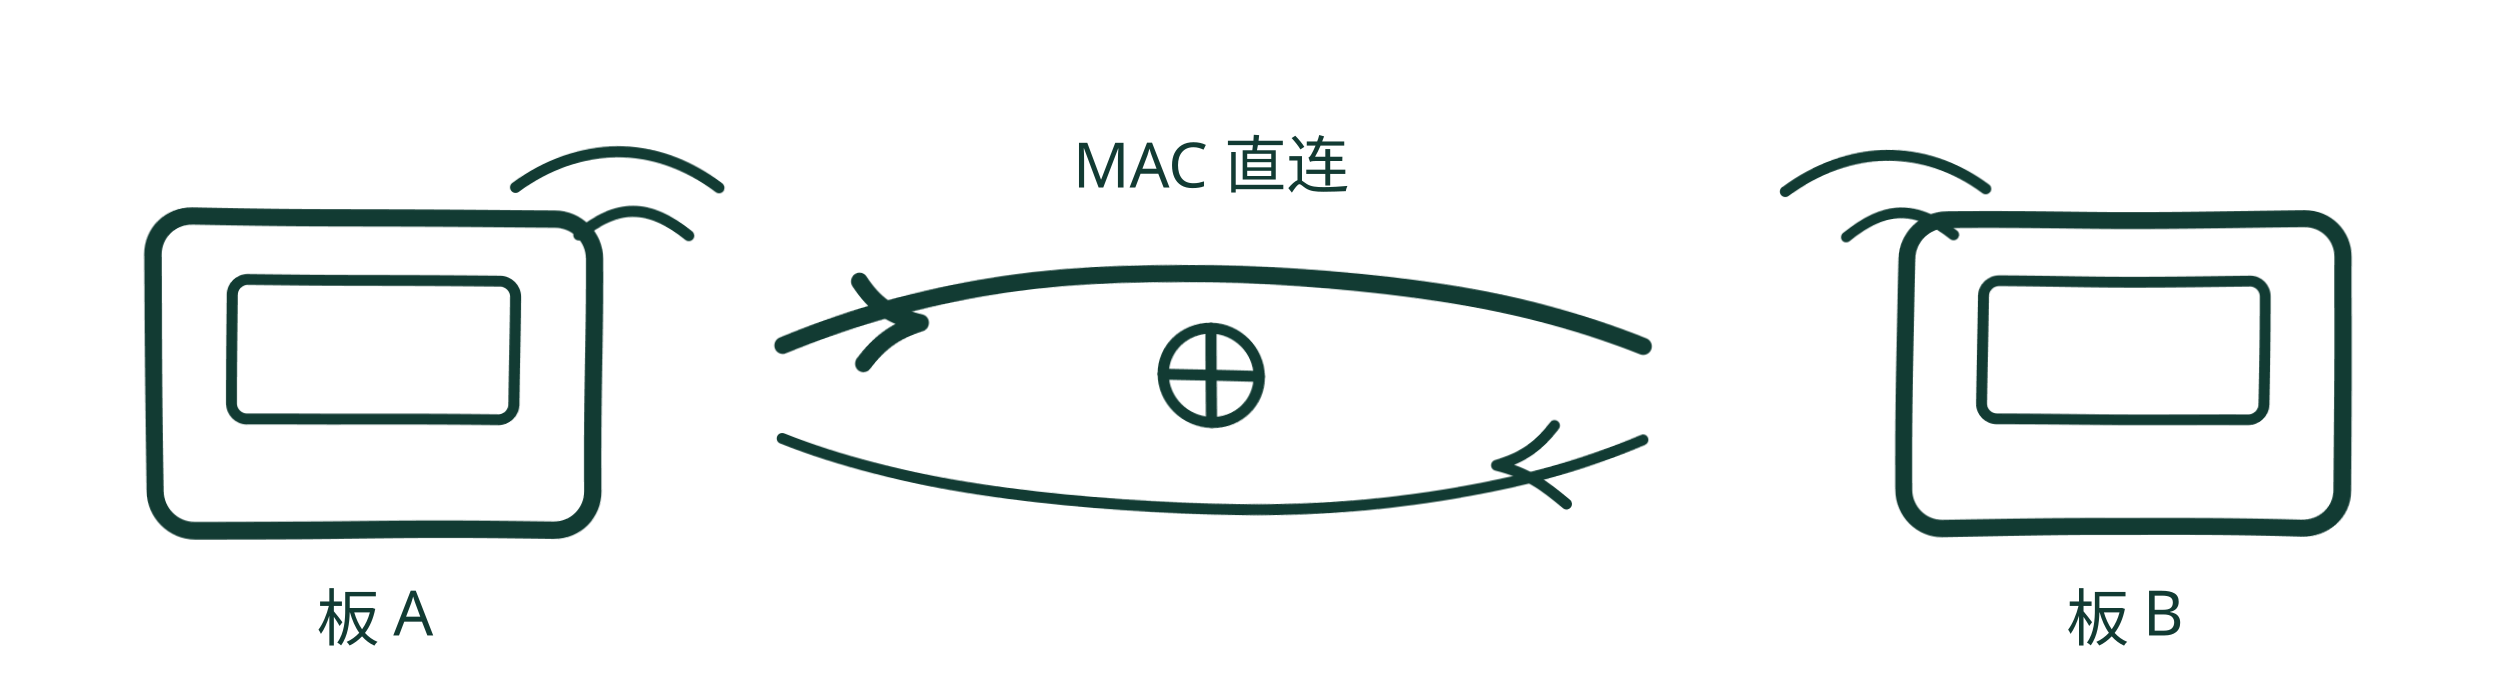
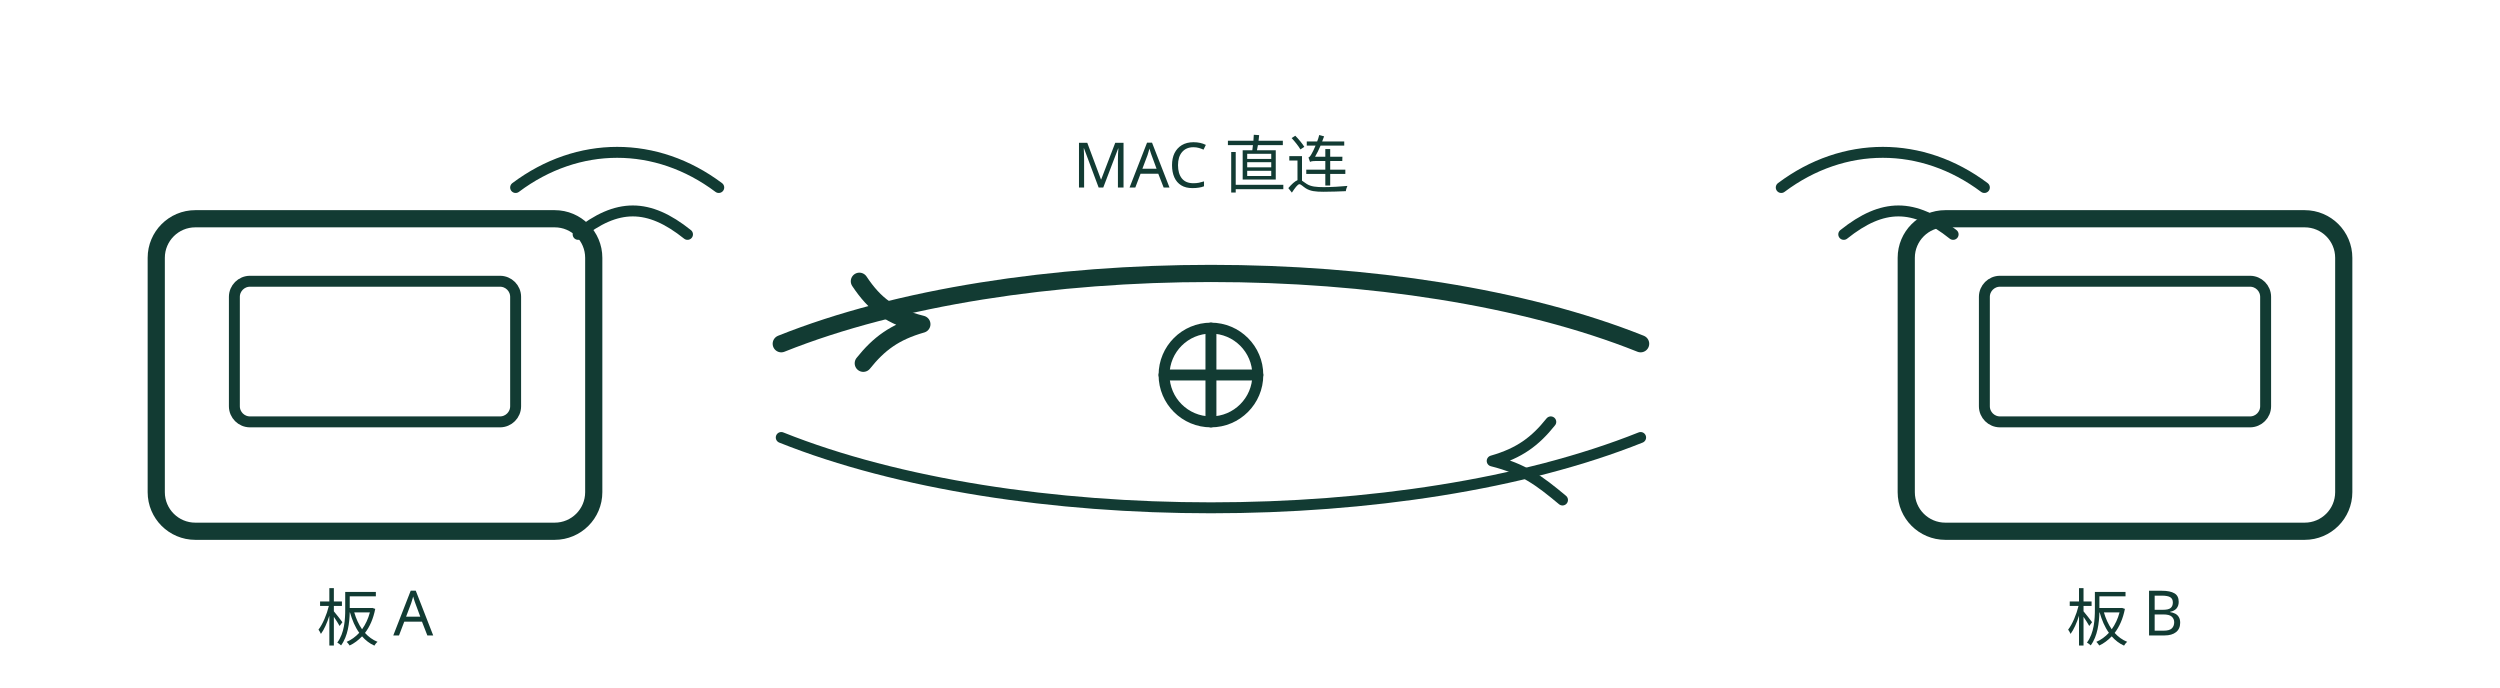
<svg xmlns="http://www.w3.org/2000/svg" viewBox="0 0 320 88" role="img" aria-label="两块板子 ESP-NOW 认 MAC 直连，加电即通无路由" fill="none" stroke="var(--cover-ink, #123b33)" stroke-linecap="round" stroke-linejoin="round">
-   <defs>
-     <filter id="hw-esp32-09-bt-espnow" x="-5%" y="-5%" width="110%" height="110%">
-       <feTurbulence type="fractalNoise" baseFrequency="0.013" numOctaves="2" seed="25" result="n" />
-       <feDisplacementMap in="SourceGraphic" in2="n" scale="3.2" />
-     </filter>
-   </defs>
-   <g filter="url(#hw-esp32-09-bt-espnow)">
-     <rect x="20" y="28" width="56" height="40" rx="5" stroke-width="2.2" />
-     <rect x="30" y="36" width="36" height="18" rx="2" stroke-width="1.4" />
-     <path d="M66 24 C 74 18, 84 18, 92 24 M74 30 C 79 26, 83 26, 88 30" stroke-width="1.4" />
-     <rect x="244" y="28" width="56" height="40" rx="5" stroke-width="2.2" />
-     <rect x="254" y="36" width="36" height="18" rx="2" stroke-width="1.4" />
-     <path d="M228 24 C 236 18, 246 18, 254 24 M236 30 C 241 26, 245 26, 250 30" stroke-width="1.4" />
-     <path d="M100 44 C 130 32, 180 32, 210 44" stroke-width="2.2" />
-     <path d="M110 36 C 112 39, 114 40.5, 118 41.5 C 114.5 42.5, 112.5 44, 110.5 46.5" stroke-width="2.2" />
-     <path d="M210 56 C 180 68, 130 68, 100 56" stroke-width="1.4" />
-     <path d="M200 64 C 197 61.5, 195 60, 191 59 C 194.5 58, 196.5 56.5, 198.5 54" stroke-width="1.4" />
-     <circle cx="155" cy="48" r="6" stroke-width="1.4" />
-     <path d="M155 42 L155 54 M149 48 L161 48" stroke-width="1.4" />
-   </g>
+   <rect x="20" y="28" width="56" height="40" rx="5" stroke-width="2.2" />
+   <rect x="30" y="36" width="36" height="18" rx="2" stroke-width="1.4" />
+   <path d="M66 24 C 74 18, 84 18, 92 24 M74 30 C 79 26, 83 26, 88 30" stroke-width="1.4" />
+   <rect x="244" y="28" width="56" height="40" rx="5" stroke-width="2.2" />
+   <rect x="254" y="36" width="36" height="18" rx="2" stroke-width="1.4" />
+   <path d="M228 24 C 236 18, 246 18, 254 24 M236 30 C 241 26, 245 26, 250 30" stroke-width="1.4" />
+   <path d="M100 44 C 130 32, 180 32, 210 44" stroke-width="2.2" />
+   <path d="M110 36 C 112 39, 114 40.5, 118 41.5 C 114.5 42.5, 112.5 44, 110.5 46.5" stroke-width="2.2" />
+   <path d="M210 56 C 180 68, 130 68, 100 56" stroke-width="1.4" />
+   <path d="M200 64 C 197 61.5, 195 60, 191 59 C 194.5 58, 196.5 56.5, 198.5 54" stroke-width="1.4" />
  <text x="155" y="24" font-family="sans-serif" font-size="8" fill="var(--cover-ink, #123b33)" stroke="none" text-anchor="middle">MAC 直连</text>
  <text x="48" y="82" font-family="sans-serif" font-size="8" fill="var(--cover-ink, #123b33)" stroke="none" text-anchor="middle">板 A</text>
  <text x="272" y="82" font-family="sans-serif" font-size="8" fill="var(--cover-ink, #123b33)" stroke="none" text-anchor="middle">板 B</text>
+   <circle cx="155" cy="48" r="6" stroke-width="1.4" />
+   <path d="M155 42 L155 54 M149 48 L161 48" stroke-width="1.4" />
</svg>
